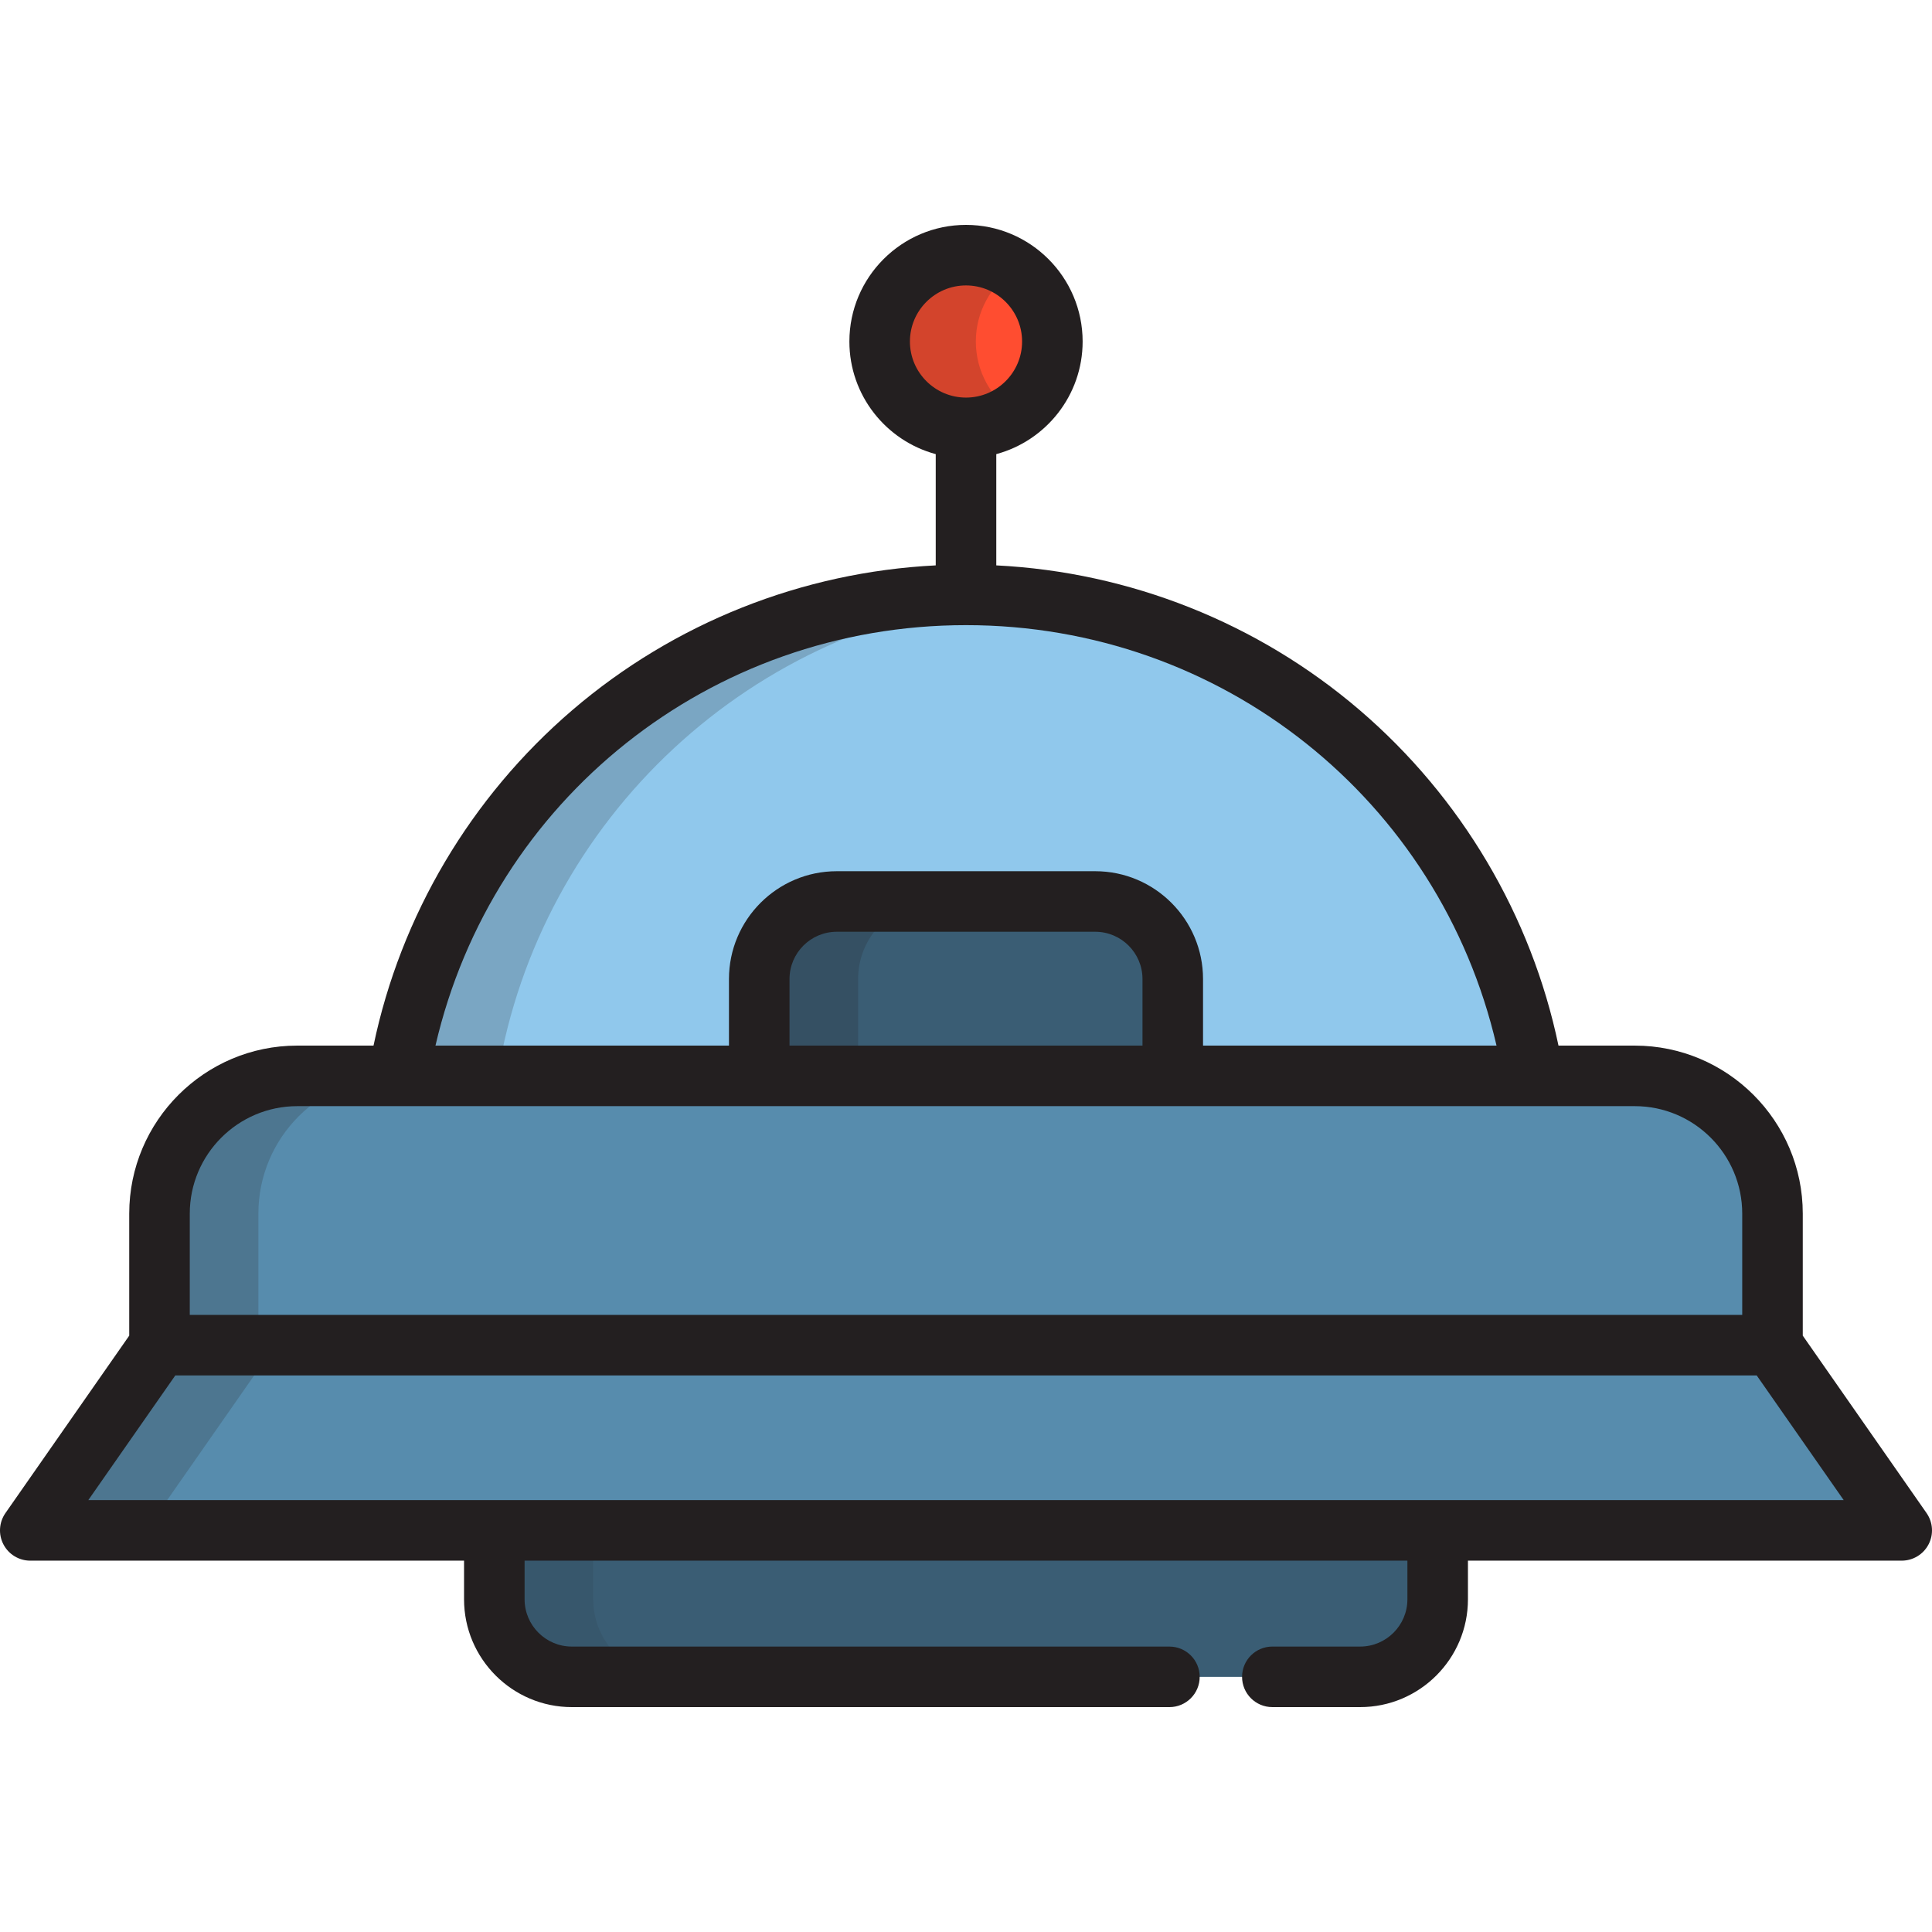
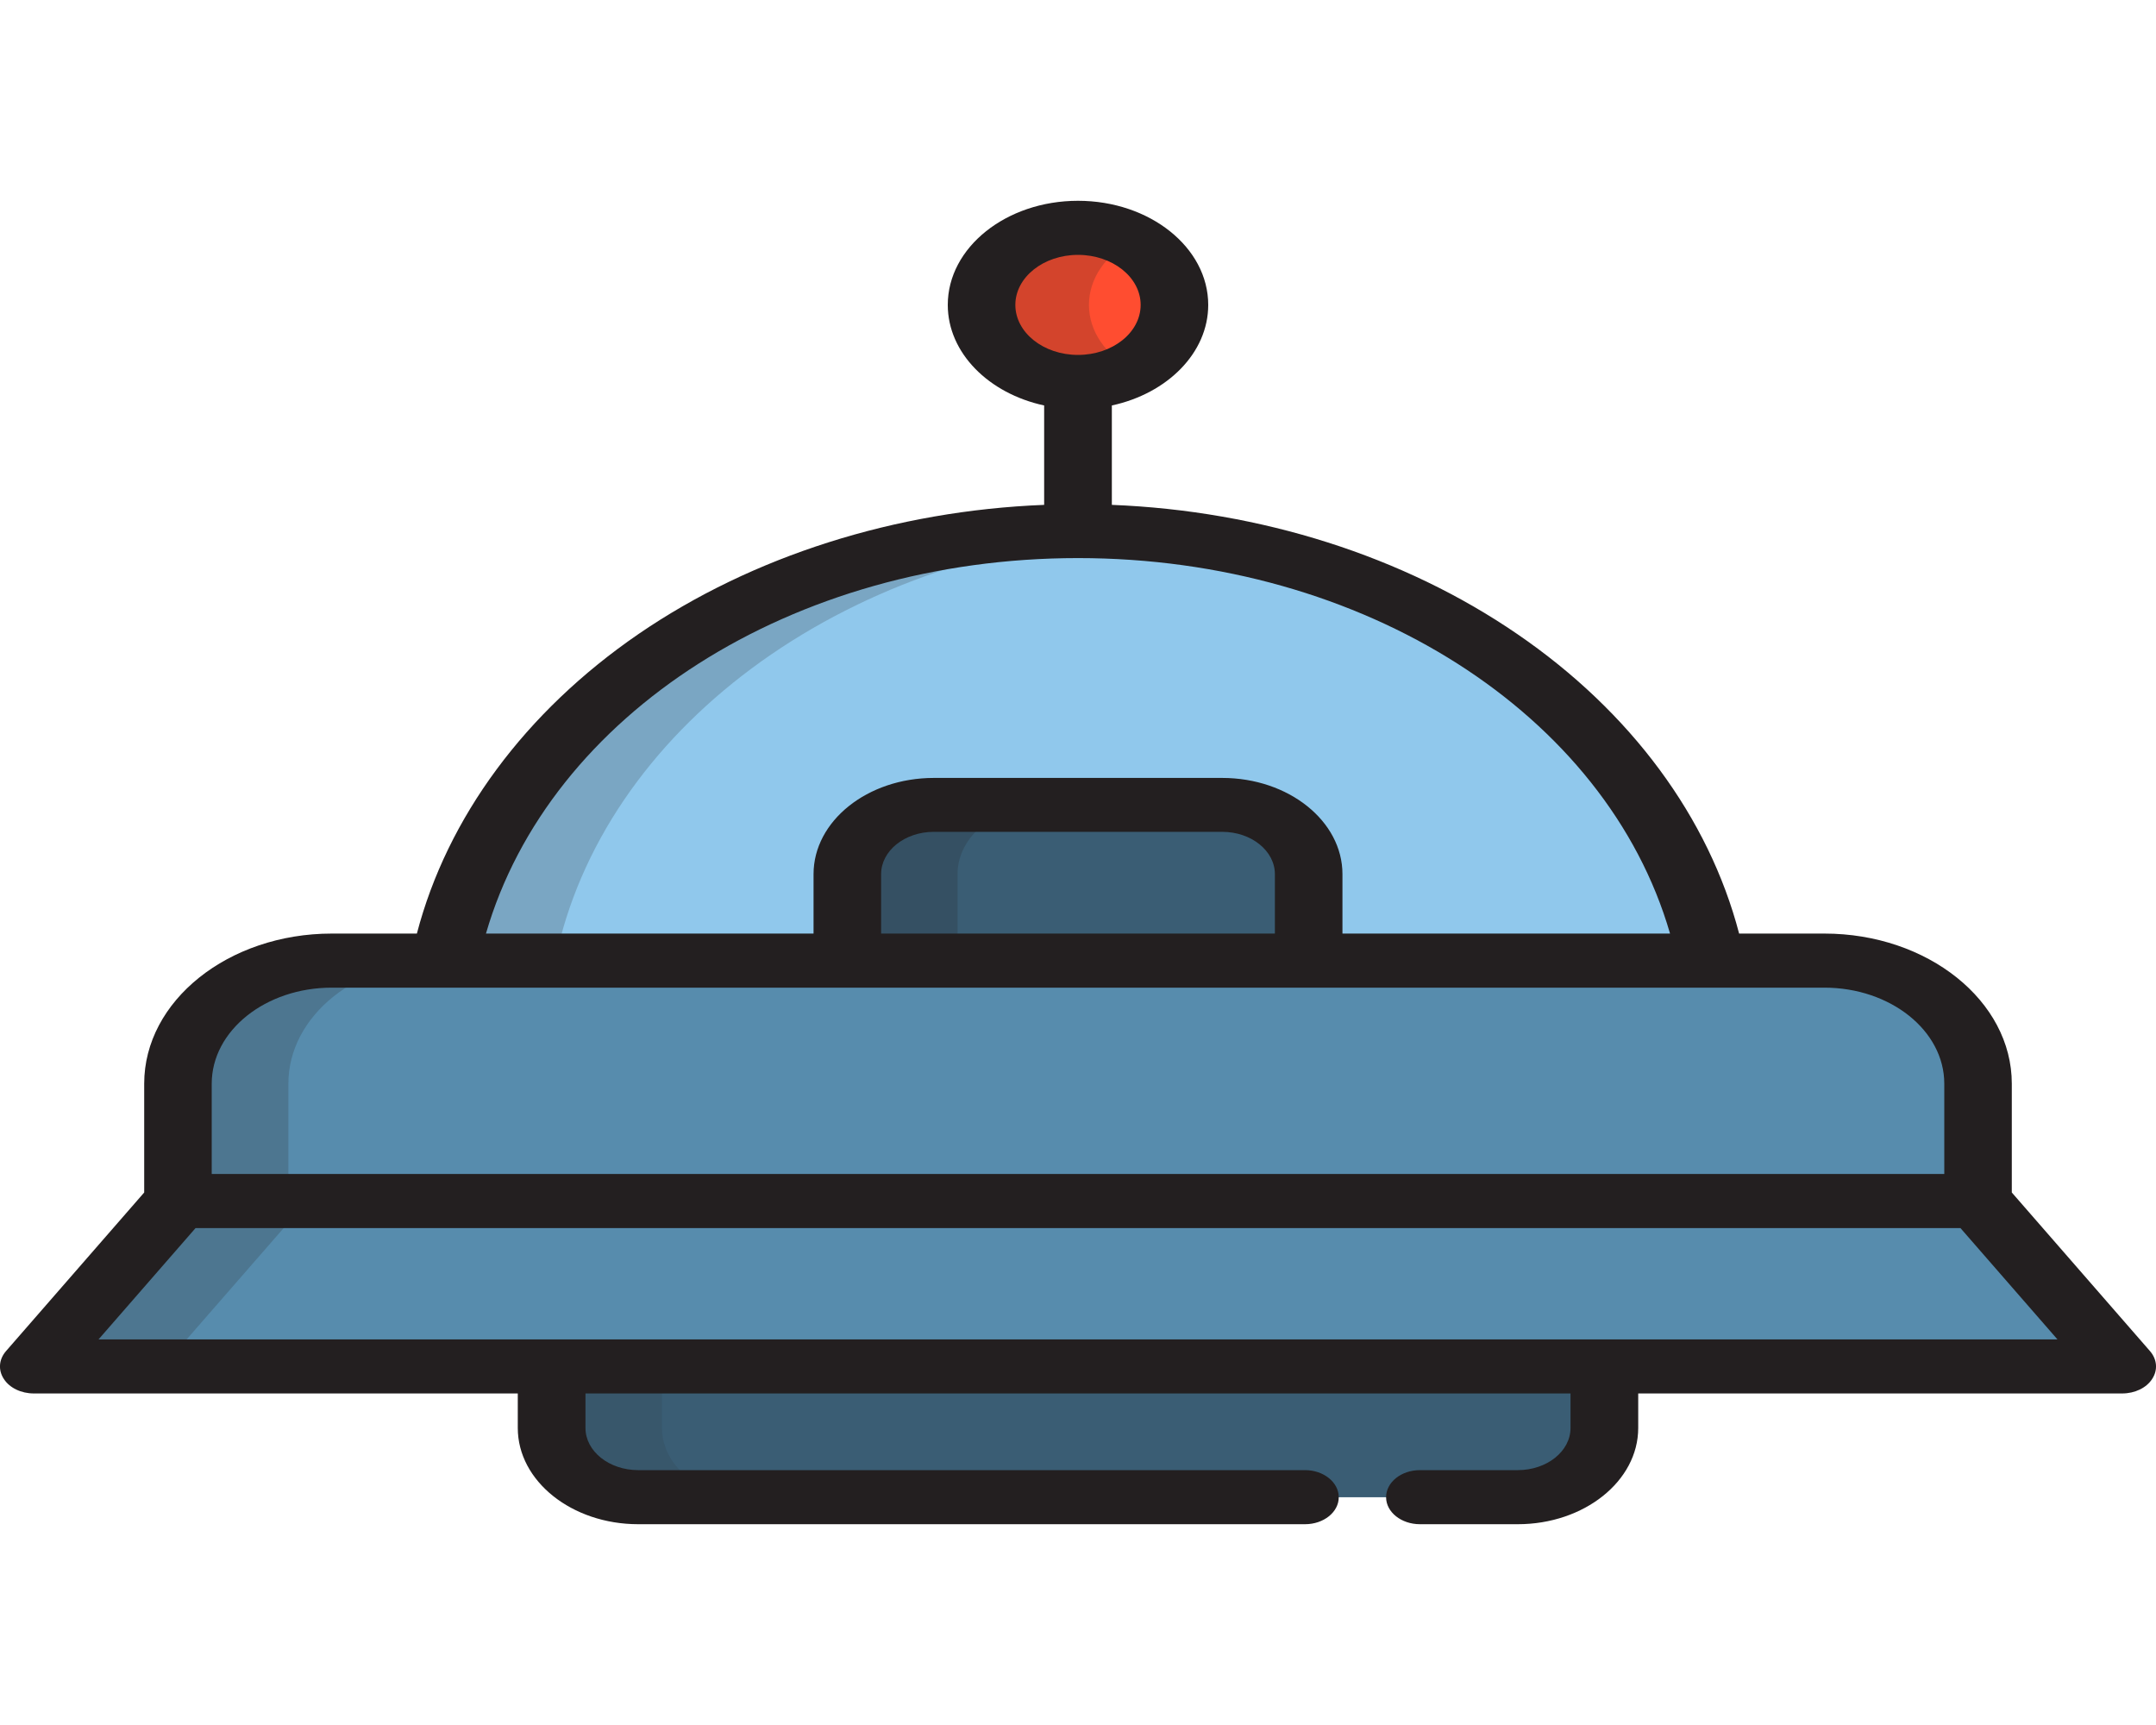
- <svg xmlns="http://www.w3.org/2000/svg" version="1.1" id="Layer_1" x="0px" y="0px" viewBox="0 0 512 512" style="enable-background:new 0 0 512 512;" xml:space="preserve">
-   <circle style="fill:#FF4D30;" cx="256.003" cy="90.505" r="22.883" />
-   <g style="opacity:0.2;">
-     <path style="fill:#231F20;" d="M258.606,90.503c0-7.919,4.025-14.897,10.139-19.006c-3.643-2.447-8.027-3.878-12.745-3.878   c-12.637,0-22.883,10.245-22.883,22.883s10.246,22.883,22.883,22.883c4.718,0,9.102-1.43,12.745-3.878   C262.63,105.4,258.606,98.423,258.606,90.503z" />
+ <svg xmlns="http://www.w3.org/2000/svg" xmlns:xlink="http://www.w3.org/1999/xlink" width="50px" height="40px" viewBox="0 0 50 40" version="1.1">
+   <defs>
+     <filter id="alpha" filterUnits="objectBoundingBox" x="0%" y="0%" width="100%" height="100%">
+       <feColorMatrix type="matrix" in="SourceGraphic" values="0 0 0 0 1 0 0 0 0 1 0 0 0 0 1 0 0 0 1 0" />
+     </filter>
+     <mask id="mask0">
+       <g filter="url(#alpha)">
+         <rect x="0" y="0" width="50" height="40" style="fill:rgb(0%,0%,0%);fill-opacity:0.2;stroke:none;" />
+       </g>
+     </mask>
+     <clipPath id="clip1">
+       <rect x="0" y="0" width="50" height="40" />
+     </clipPath>
+     <g id="surface5" clip-path="url(#clip1)">
+       <path style=" stroke:none;fill-rule:nonzero;fill:rgb(13.725%,12.157%,12.549%);fill-opacity:1;" d="M 25.254 7.07 C 25.254 6.453 25.648 5.906 26.246 5.586 C 25.891 5.395 25.461 5.281 25 5.281 C 23.766 5.281 22.766 6.082 22.766 7.07 C 22.766 8.059 23.766 8.859 25 8.859 C 25.461 8.859 25.891 8.746 26.246 8.555 C 25.648 8.234 25.254 7.688 25.254 7.07 Z M 25.254 7.07 " />
+     </g>
+     <mask id="mask1">
+       <g filter="url(#alpha)">
+         <rect x="0" y="0" width="50" height="40" style="fill:rgb(0%,0%,0%);fill-opacity:0.2;stroke:none;" />
+       </g>
+     </mask>
+     <clipPath id="clip2">
+       <rect x="0" y="0" width="50" height="40" />
+     </clipPath>
+     <g id="surface8" clip-path="url(#clip2)">
+       <path style=" stroke:none;fill-rule:nonzero;fill:rgb(13.725%,12.157%,12.549%);fill-opacity:1;" d="M 6.688 25.129 C 6.688 23.551 8.285 22.273 10.254 22.273 L 7.695 22.273 C 5.723 22.273 4.129 23.551 4.129 25.129 L 4.129 27.852 L 0.785 31.684 L 3.344 32.188 L 6.688 28.352 Z M 6.688 25.129 " />
+     </g>
+     <mask id="mask2">
+       <g filter="url(#alpha)">
+         <rect x="0" y="0" width="50" height="40" style="fill:rgb(0%,0%,0%);fill-opacity:0.2;stroke:none;" />
+       </g>
+     </mask>
+     <clipPath id="clip3">
+       <rect x="0" y="0" width="50" height="40" />
+     </clipPath>
+     <g id="surface11" clip-path="url(#clip3)">
+       <path style=" stroke:none;fill-rule:nonzero;fill:rgb(13.725%,12.157%,12.549%);fill-opacity:1;" d="M 26.281 12.359 C 25.859 12.332 25.43 12.316 25 12.316 C 17.609 12.316 11.48 16.625 10.316 22.273 L 12.875 22.273 C 13.969 16.957 19.473 12.824 26.281 12.359 Z M 26.281 12.359 " />
+     </g>
+     <mask id="mask3">
+       <g filter="url(#alpha)">
+         <rect x="0" y="0" width="50" height="40" style="fill:rgb(0%,0%,0%);fill-opacity:0.2;stroke:none;" />
+       </g>
+     </mask>
+     <clipPath id="clip4">
+       <rect x="0" y="0" width="50" height="40" />
+     </clipPath>
+     <g id="surface14" clip-path="url(#clip4)">
+       <path style=" stroke:none;fill-rule:nonzero;fill:rgb(13.725%,12.157%,12.549%);fill-opacity:1;" d="M 24.215 18.664 L 21.656 18.664 C 20.547 18.664 19.648 19.383 19.648 20.27 L 19.648 22.273 L 22.207 22.273 L 22.207 20.27 C 22.207 19.383 23.105 18.664 24.215 18.664 Z M 24.215 18.664 " />
+     </g>
+     <mask id="mask4">
+       <g filter="url(#alpha)">
+         <rect x="0" y="0" width="50" height="40" style="fill:rgb(0%,0%,0%);fill-opacity:0.102;stroke:none;" />
+       </g>
+     </mask>
+     <clipPath id="clip5">
+       <rect x="0" y="0" width="50" height="40" />
+     </clipPath>
+     <g id="surface17" clip-path="url(#clip5)">
+       <path style=" stroke:none;fill-rule:nonzero;fill:rgb(13.725%,12.157%,12.549%);fill-opacity:1;" d="M 15.352 33.113 L 15.352 31.684 L 12.793 31.684 L 12.793 33.113 C 12.793 34 13.691 34.719 14.801 34.719 L 17.359 34.719 C 16.25 34.719 15.352 34 15.352 33.113 Z M 15.352 33.113 " />
+     </g>
+   </defs>
+   <g id="surface1">
+     <path style=" stroke:none;fill-rule:nonzero;fill:rgb(100%,30.196%,18.824%);fill-opacity:1;" d="M 27.234 7.07 C 27.234 8.059 26.234 8.859 25 8.859 C 23.766 8.859 22.766 8.059 22.766 7.07 C 22.766 6.082 23.766 5.281 25 5.281 C 26.234 5.281 27.234 6.082 27.234 7.07 Z M 27.234 7.07 " />
+     <use xlink:href="#surface5" mask="url(#mask0)" />
+     <path style=" stroke:none;fill-rule:nonzero;fill:rgb(34.118%,54.902%,67.843%);fill-opacity:1;" d="M 45.871 27.852 L 45.871 25.129 C 45.871 23.551 44.277 22.273 42.309 22.273 L 7.695 22.273 C 5.723 22.273 4.129 23.551 4.129 25.129 L 4.129 27.852 L 0.785 31.684 L 49.215 31.684 Z M 45.871 27.852 " />
+     <path style=" stroke:none;fill-rule:nonzero;fill:rgb(56.471%,78.431%,92.549%);fill-opacity:1;" d="M 10.316 22.273 L 39.684 22.273 C 38.52 16.625 32.391 12.316 25 12.316 C 17.609 12.316 11.48 16.625 10.316 22.273 Z M 10.316 22.273 " />
+     <path style=" stroke:none;fill-rule:nonzero;fill:rgb(22.745%,36.471%,45.49%);fill-opacity:1;" d="M 28.344 18.664 L 21.656 18.664 C 20.547 18.664 19.648 19.383 19.648 20.27 L 19.648 22.273 L 30.352 22.273 L 30.352 20.27 C 30.352 19.383 29.453 18.664 28.344 18.664 Z M 28.344 18.664 " />
+     <path style=" stroke:none;fill-rule:nonzero;fill:rgb(22.745%,36.471%,45.49%);fill-opacity:1;" d="M 32.93 34.719 L 35.199 34.719 C 36.309 34.719 37.207 34 37.207 33.113 L 37.207 31.684 L 12.793 31.684 L 12.793 33.113 C 12.793 34 13.691 34.719 14.801 34.719 L 30.266 34.719 " />
+     <use xlink:href="#surface8" mask="url(#mask1)" />
+     <use xlink:href="#surface11" mask="url(#mask2)" />
+     <use xlink:href="#surface14" mask="url(#mask3)" />
+     <use xlink:href="#surface17" mask="url(#mask4)" />
+     <path style=" stroke:none;fill-rule:nonzero;fill:rgb(13.725%,12.157%,12.549%);fill-opacity:1;" d="M 49.859 31.328 L 46.656 27.652 L 46.656 25.129 C 46.656 23.207 44.703 21.648 42.309 21.648 L 40.332 21.648 C 39.629 18.957 37.82 16.504 35.188 14.703 C 32.551 12.895 29.238 11.844 25.785 11.707 L 25.785 9.402 C 27.07 9.125 28.02 8.184 28.02 7.07 C 28.02 5.738 26.664 4.656 25 4.656 C 23.336 4.656 21.98 5.738 21.98 7.07 C 21.98 8.184 22.93 9.125 24.215 9.402 L 24.215 11.707 C 20.762 11.844 17.449 12.895 14.812 14.699 C 12.18 16.504 10.371 18.957 9.668 21.648 L 7.695 21.648 C 5.297 21.648 3.344 23.207 3.344 25.129 L 3.344 27.652 L 0.141 31.328 C -0.027 31.52 -0.047 31.77 0.09 31.977 C 0.223 32.184 0.492 32.312 0.785 32.312 L 12.008 32.312 L 12.008 33.113 C 12.008 34.344 13.262 35.344 14.801 35.344 L 30.266 35.344 C 30.699 35.344 31.047 35.062 31.047 34.719 C 31.047 34.371 30.695 34.09 30.266 34.09 L 14.801 34.09 C 14.125 34.09 13.578 33.652 13.578 33.113 L 13.578 32.312 L 36.422 32.312 L 36.422 33.113 C 36.422 33.652 35.875 34.09 35.199 34.09 L 32.93 34.09 C 32.496 34.09 32.145 34.371 32.145 34.719 C 32.145 35.062 32.496 35.344 32.93 35.344 L 35.199 35.344 C 36.738 35.344 37.992 34.344 37.992 33.113 L 37.992 32.312 L 49.215 32.312 C 49.508 32.312 49.777 32.184 49.91 31.977 C 50.047 31.77 50.027 31.52 49.859 31.328 Z M 23.547 7.07 C 23.547 6.43 24.199 5.91 25 5.91 C 25.801 5.91 26.453 6.43 26.453 7.07 C 26.453 7.711 25.801 8.23 25 8.23 C 24.199 8.23 23.547 7.711 23.547 7.07 Z M 25 12.941 C 31.625 12.941 37.258 16.562 38.73 21.648 L 31.133 21.648 L 31.133 20.27 C 31.133 19.039 29.883 18.039 28.344 18.039 L 21.656 18.039 C 20.117 18.039 18.867 19.039 18.867 20.27 L 18.867 21.648 L 11.27 21.648 C 12.742 16.562 18.375 12.941 25 12.941 Z M 29.566 21.648 L 20.434 21.648 L 20.434 20.27 C 20.434 19.73 20.98 19.289 21.656 19.289 L 28.344 19.289 C 29.02 19.289 29.566 19.73 29.566 20.27 Z M 7.695 22.902 L 42.309 22.902 C 43.84 22.902 45.09 23.898 45.09 25.129 L 45.09 27.223 L 4.91 27.223 L 4.91 25.129 C 4.91 23.898 6.16 22.902 7.695 22.902 Z M 37.207 31.059 L 2.285 31.059 L 4.535 28.477 L 45.465 28.477 L 47.715 31.059 Z M 37.207 31.059 " />
  </g>
-   <path style="fill:#578CAD;" d="M469.731,356.485v-34.858c0-20.163-16.345-36.509-36.51-36.509H78.78  c-20.163,0-36.511,16.346-36.511,36.509v34.858L8.022,405.568h34.246h427.462h34.247L469.731,356.485z" />
-   <path style="fill:#90C8EC;" d="M105.644,285.118h300.711c-11.896-72.307-74.677-127.472-150.354-127.472  C180.324,157.646,117.542,212.811,105.644,285.118z" />
-   <g>
-     <path style="fill:#3A5D74;" d="M290.246,238.903h-68.493c-11.347,0-20.547,9.201-20.547,20.547v25.668h109.587V259.45   C310.793,248.103,301.595,238.903,290.246,238.903z" />
-     <path style="fill:#3A5D74;" d="M337.183,444.382h23.267c11.35,0,20.548-9.199,20.548-20.547v-18.266H131.001v18.266   c0,11.348,9.201,20.547,20.548,20.547h158.359" />
-   </g>
-   <g style="opacity:0.2;">
-     <path style="fill:#231F20;" d="M68.476,321.627c0-20.163,16.348-36.509,36.511-36.509H78.78c-20.163,0-36.511,16.346-36.511,36.509   v34.858L8.022,405.568l26.207,6.418l34.246-49.084V321.627z" />
-   </g>
-   <g style="opacity:0.2;">
-     <path style="fill:#231F20;" d="M269.103,158.209c-4.319-0.368-8.688-0.563-13.103-0.563c-75.676,0-138.458,55.165-150.357,127.472   h26.207C143.055,217.03,199.381,164.149,269.103,158.209z" />
-   </g>
-   <g style="opacity:0.2;">
-     <path style="fill:#231F20;" d="M247.96,238.903h-26.207c-11.347,0-20.547,9.201-20.547,20.547v25.668h26.207V259.45   C227.413,248.103,236.612,238.903,247.96,238.903z" />
-   </g>
-   <g style="opacity:0.1;">
-     <path style="fill:#231F20;" d="M157.208,423.835v-18.266h-26.207v18.266c0,11.348,9.201,20.547,20.548,20.547h26.207   C166.408,444.382,157.208,435.183,157.208,423.835z" />
-   </g>
-   <path style="fill:#231F20;" d="M510.557,400.977l-32.803-47.014v-32.336c0-24.554-19.977-44.531-44.532-44.531h-20.207  c-7.208-34.458-25.749-65.827-52.698-88.92c-26.978-23.118-60.906-36.571-96.292-38.343v-29.485  c13.163-3.543,22.884-15.576,22.884-29.844c0-17.042-13.865-30.906-30.907-30.906c-17.042,0-30.906,13.864-30.906,30.906  c0,14.267,9.719,26.301,22.883,29.843v29.485c-35.387,1.774-69.313,15.226-96.292,38.343c-26.95,23.093-45.491,54.462-52.7,88.92  H78.78c-24.555,0-44.533,19.977-44.533,44.531v32.336L1.444,400.978c-1.711,2.451-1.917,5.65-0.534,8.301  c1.382,2.651,4.122,4.312,7.112,4.312h114.956v10.243c0,15.754,12.817,28.57,28.571,28.57h158.359c4.432,0,8.022-3.591,8.022-8.022  s-3.591-8.022-8.022-8.022H151.549c-6.907,0-12.526-5.619-12.526-12.525V413.59h233.953v10.243c0,6.906-5.619,12.525-12.526,12.525  h-23.267c-4.432,0-8.022,3.591-8.022,8.022s3.591,8.022,8.022,8.022h23.267c15.754,0,28.571-12.816,28.571-28.57V413.59h114.957  c2.99,0,5.73-1.662,7.112-4.312C512.474,406.629,512.267,403.429,510.557,400.977z M241.14,90.503  c0-8.194,6.666-14.861,14.861-14.861c8.195,0,14.862,6.666,14.862,14.861s-6.666,14.861-14.862,14.861  C247.806,105.364,241.14,98.698,241.14,90.503z M256,165.669c67.829,0,125.516,46.315,140.595,111.427h-77.779V259.45  c0-15.754-12.816-28.57-28.57-28.57h-68.493c-15.754,0-28.57,12.816-28.57,28.57v17.645h-77.779  C130.485,211.984,188.172,165.669,256,165.669z M302.771,277.096h-93.542V259.45c0-6.906,5.619-12.525,12.525-12.525h68.493  c6.906,0,12.525,5.619,12.525,12.525V277.096z M78.78,293.141h26.865h95.562h109.587h95.562h26.866  c15.708,0,28.487,12.778,28.487,28.486v26.836H50.291v-26.836C50.291,305.919,63.071,293.141,78.78,293.141z M380.999,397.545  H131.001H23.402l23.051-33.039h419.093l23.052,33.039H380.999z" />
-   <g>
- </g>
-   <g>
- </g>
-   <g>
- </g>
-   <g>
- </g>
-   <g>
- </g>
-   <g>
- </g>
-   <g>
- </g>
-   <g>
- </g>
-   <g>
- </g>
-   <g>
- </g>
-   <g>
- </g>
-   <g>
- </g>
-   <g>
- </g>
-   <g>
- </g>
-   <g>
- </g>
</svg>
